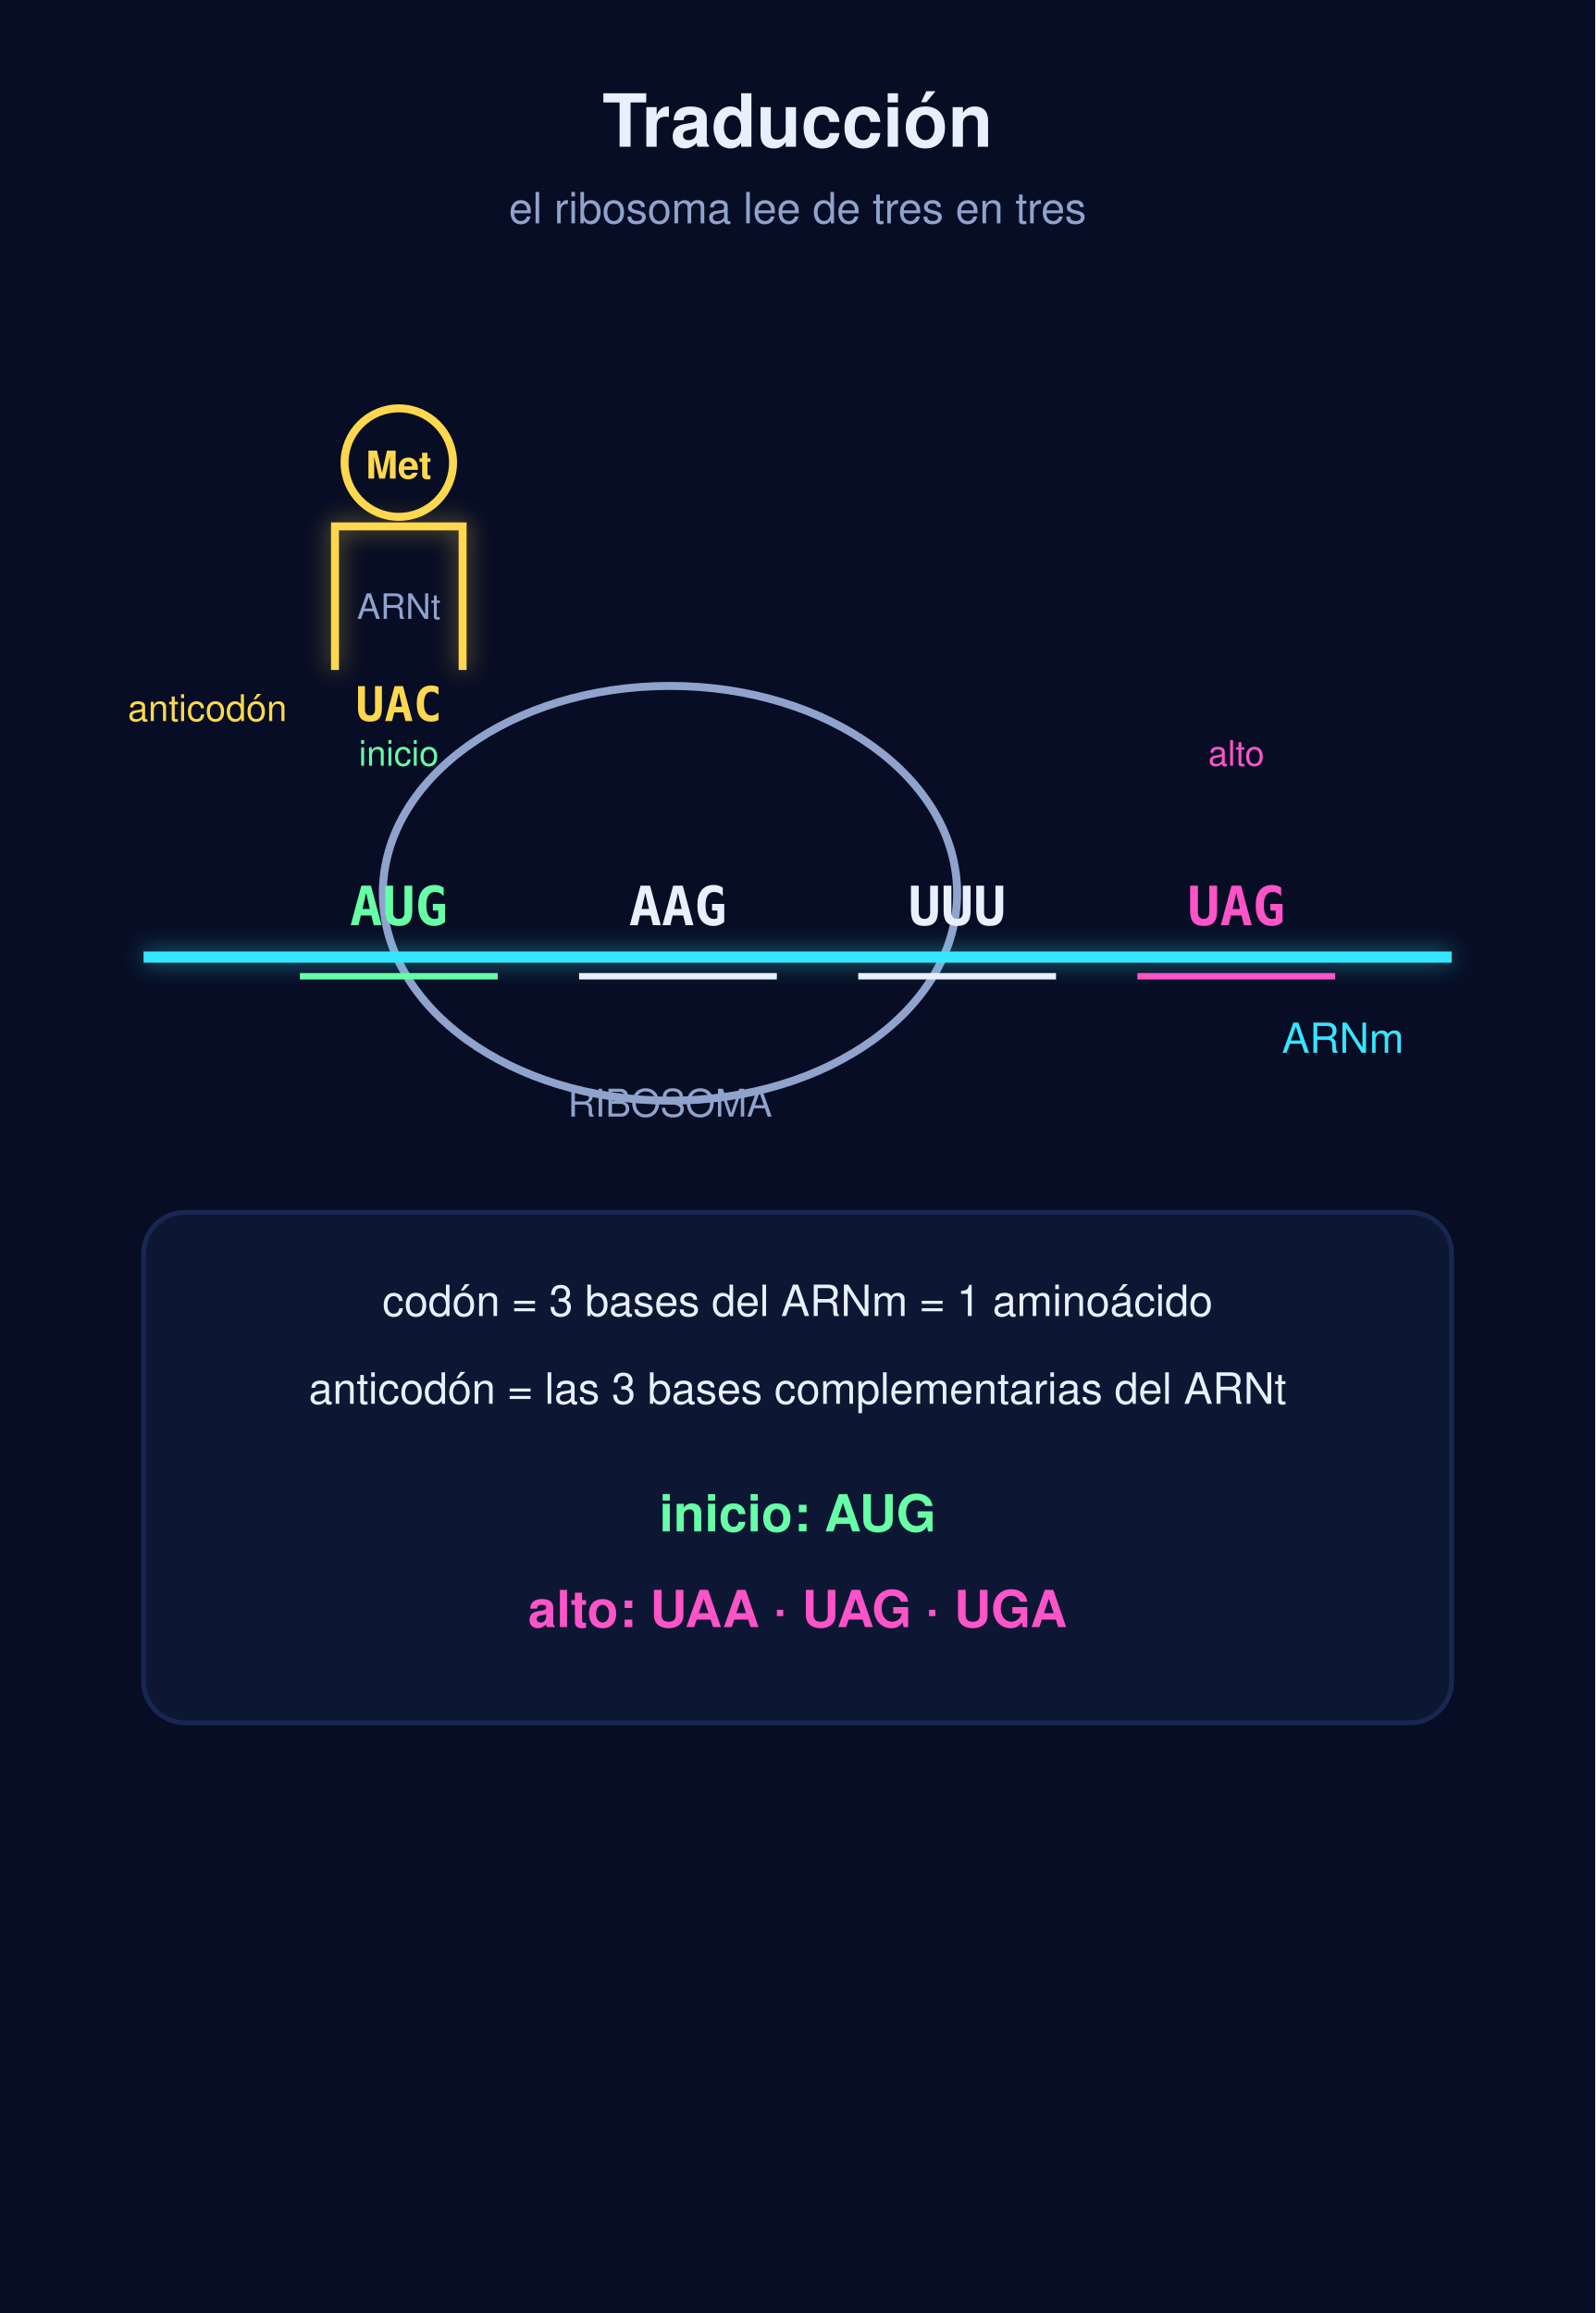
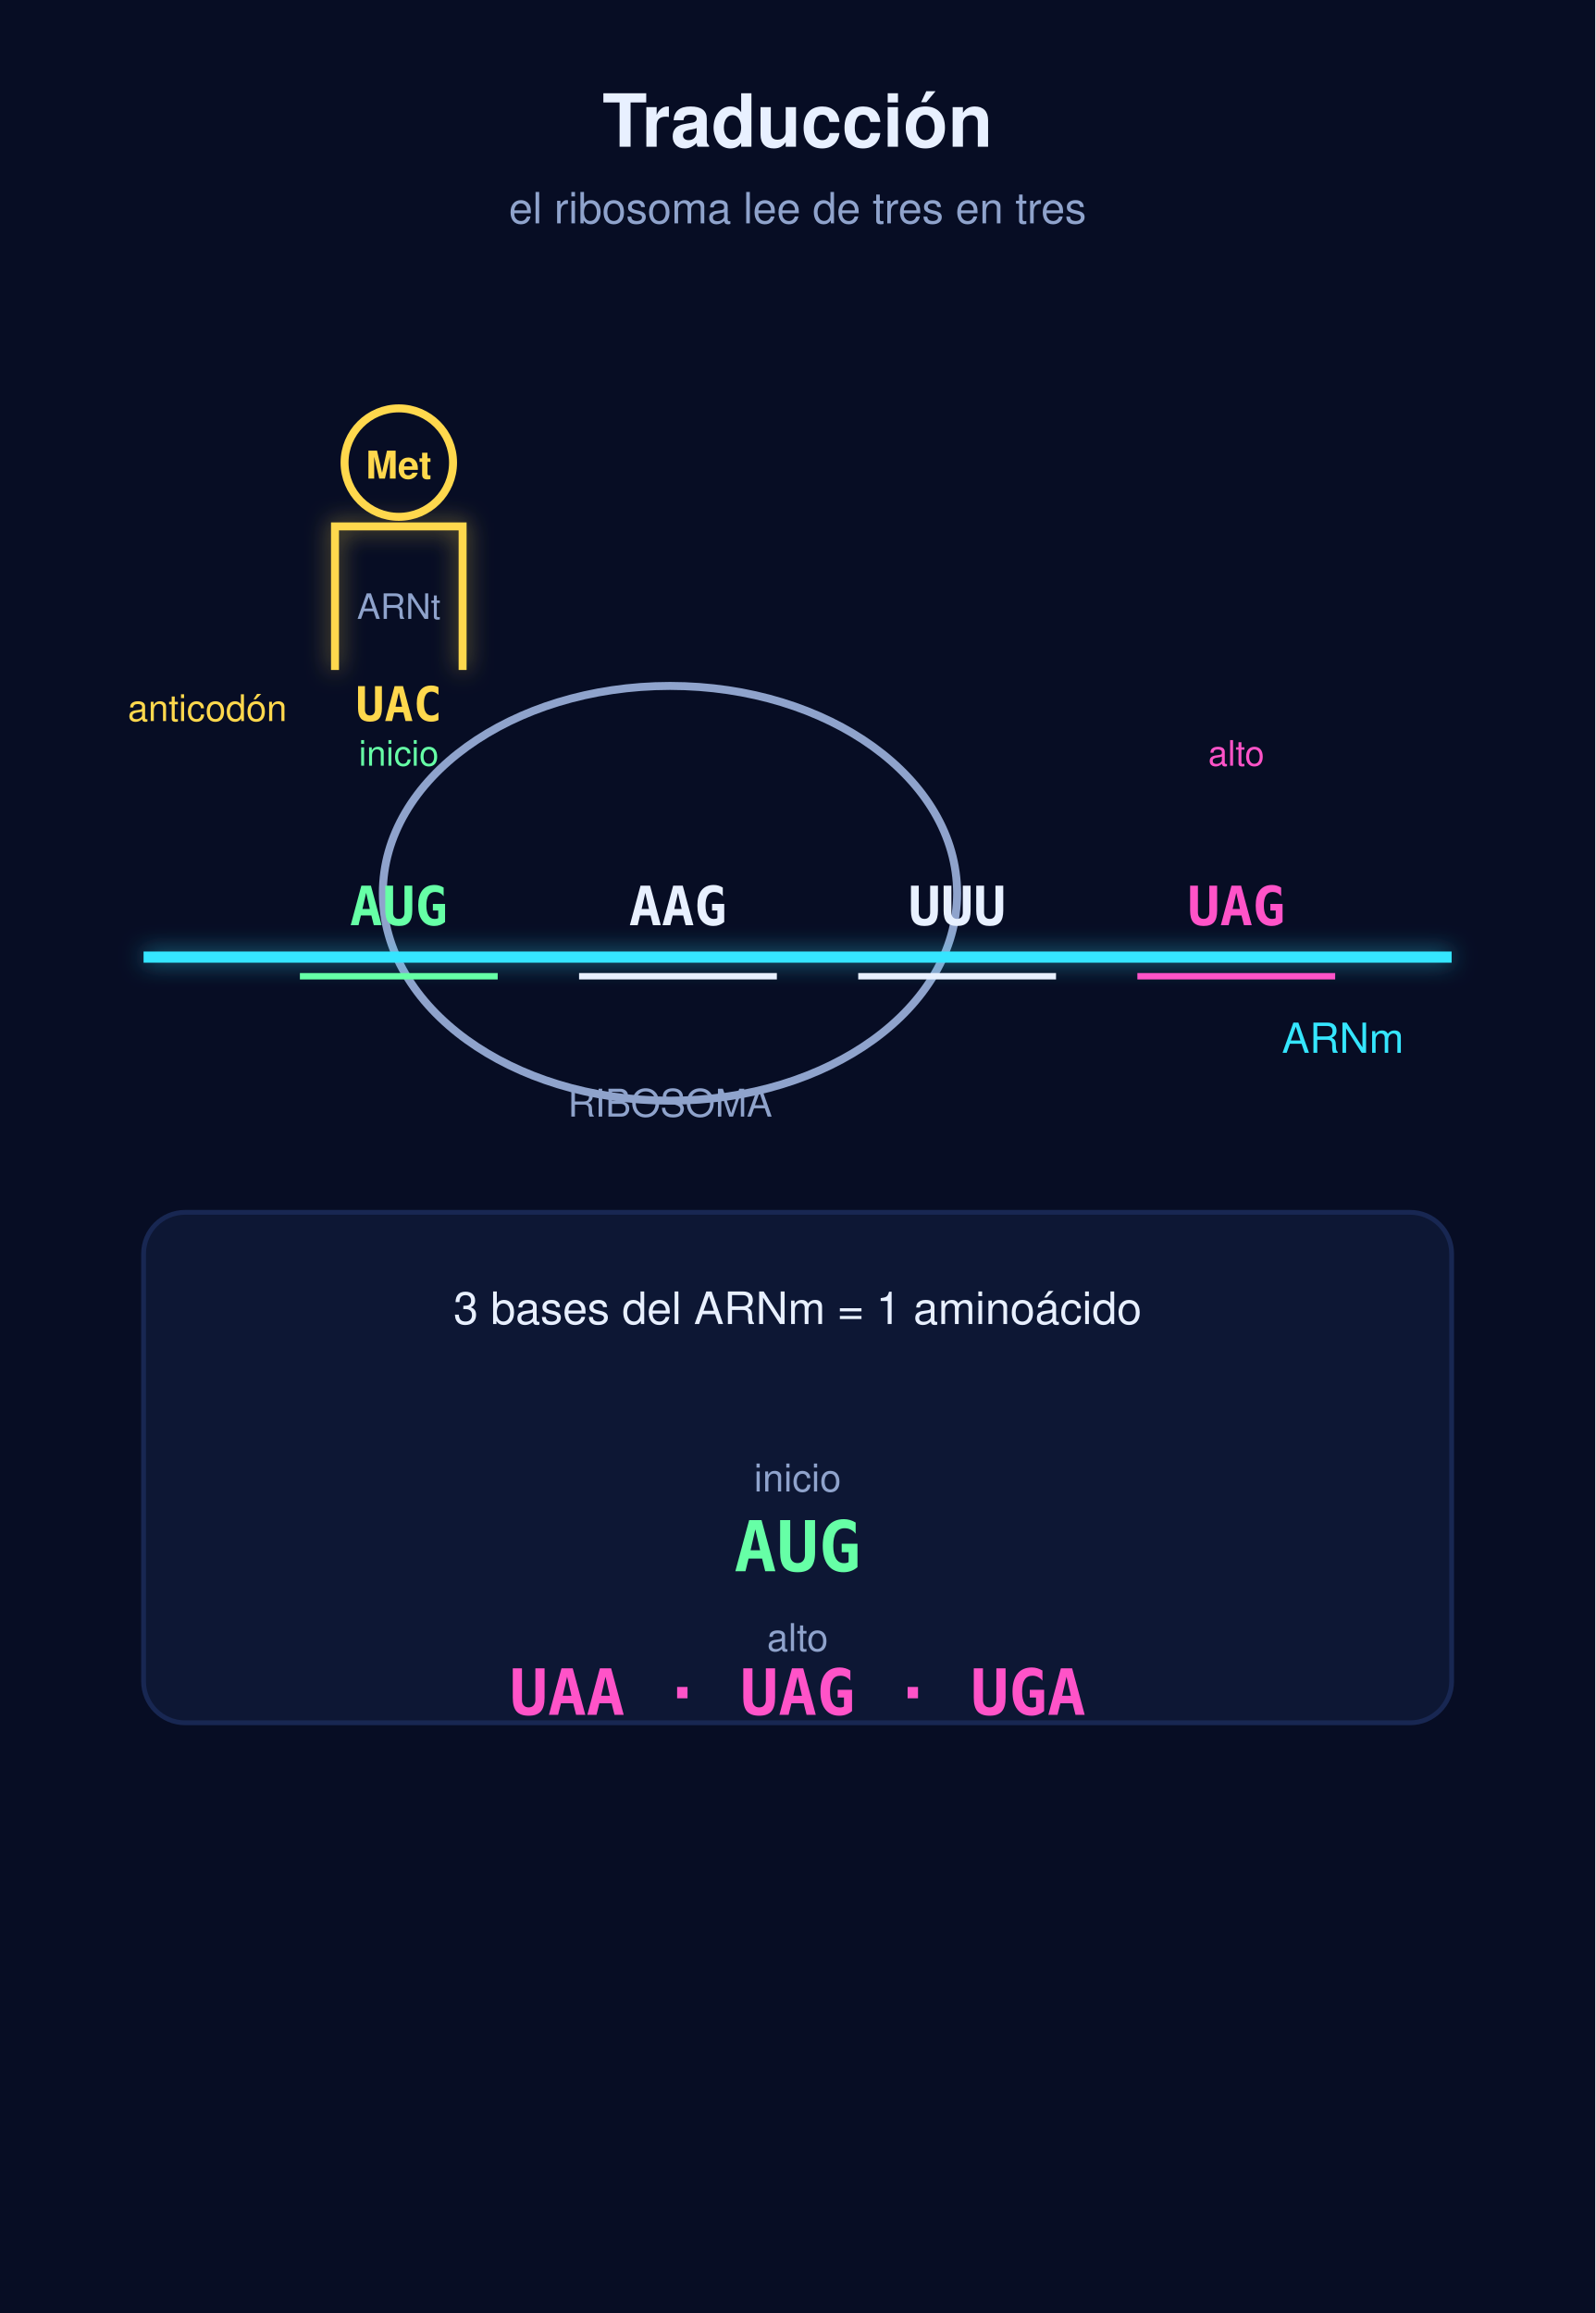
<svg xmlns="http://www.w3.org/2000/svg" viewBox="0 0 1000 1450" width="1000" height="1450">
  <defs>
    <filter id="g0" filterUnits="userSpaceOnUse" x="-200" y="-200" width="1600" height="2000">
      <feGaussianBlur stdDeviation="7" result="b" />
      <feFlood flood-color="#35e6ff" flood-opacity="0.55" />
      <feComposite in2="b" operator="in" />
      <feMerge>
        <feMergeNode />
        <feMergeNode in="SourceGraphic" />
      </feMerge>
    </filter>
    <filter id="g1" filterUnits="userSpaceOnUse" x="-200" y="-200" width="1600" height="2000">
      <feGaussianBlur stdDeviation="7" result="b" />
      <feFlood flood-color="#ff53c8" flood-opacity="0.55" />
      <feComposite in2="b" operator="in" />
      <feMerge>
        <feMergeNode />
        <feMergeNode in="SourceGraphic" />
      </feMerge>
    </filter>
    <filter id="g2" filterUnits="userSpaceOnUse" x="-200" y="-200" width="1600" height="2000">
      <feGaussianBlur stdDeviation="7" result="b" />
      <feFlood flood-color="#66ffa6" flood-opacity="0.55" />
      <feComposite in2="b" operator="in" />
      <feMerge>
        <feMergeNode />
        <feMergeNode in="SourceGraphic" />
      </feMerge>
    </filter>
    <filter id="g3" filterUnits="userSpaceOnUse" x="-200" y="-200" width="1600" height="2000">
      <feGaussianBlur stdDeviation="7" result="b" />
      <feFlood flood-color="#ffd84d" flood-opacity="0.55" />
      <feComposite in2="b" operator="in" />
      <feMerge>
        <feMergeNode />
        <feMergeNode in="SourceGraphic" />
      </feMerge>
    </filter>
    <filter id="g4" filterUnits="userSpaceOnUse" x="-200" y="-200" width="1600" height="2000">
      <feGaussianBlur stdDeviation="7" result="b" />
      <feFlood flood-color="#ff8a3d" flood-opacity="0.55" />
      <feComposite in2="b" operator="in" />
      <feMerge>
        <feMergeNode />
        <feMergeNode in="SourceGraphic" />
      </feMerge>
    </filter>
  </defs>
  <rect width="1000" height="1450" fill="#070d24" />
  <text x="500" y="92" font-family="ui-sans-serif,system-ui,-apple-system,Helvetica,Arial,sans-serif" font-size="46" fill="#e8f0ff" text-anchor="middle" font-weight="600">Traducción</text>
  <text x="500" y="140" font-family="ui-sans-serif,system-ui,-apple-system,Helvetica,Arial,sans-serif" font-size="27" fill="#8fa3cc" text-anchor="middle" font-weight="500">el ribosoma lee de tres en tres</text>
  <ellipse cx="420" cy="560" rx="180" ry="130" fill="none" stroke="#8fa3cc" stroke-width="5" />
  <text x="420" y="700" font-family="ui-sans-serif,system-ui,-apple-system,Helvetica,Arial,sans-serif" font-size="24" fill="#8fa3cc" text-anchor="middle" font-weight="500">RIBOSOMA</text>
  <line x1="90" y1="600" x2="910" y2="600" stroke="#35e6ff" stroke-width="7" filter="url(#g0)" />
  <text x="880" y="660" font-family="ui-sans-serif,system-ui,-apple-system,Helvetica,Arial,sans-serif" font-size="26" fill="#35e6ff" text-anchor="end" font-weight="500">ARNm</text>
  <text x="250" y="580" font-family="ui-monospace,Menlo,Consolas,monospace" font-size="34" fill="#66ffa6" text-anchor="middle" font-weight="700">AUG</text>
  <line x1="188" y1="612" x2="312" y2="612" stroke="#66ffa6" stroke-width="4" />
  <text x="425" y="580" font-family="ui-monospace,Menlo,Consolas,monospace" font-size="34" fill="#e8f0ff" text-anchor="middle" font-weight="700">AAG</text>
  <line x1="363" y1="612" x2="487" y2="612" stroke="#e8f0ff" stroke-width="4" />
  <text x="600" y="580" font-family="ui-monospace,Menlo,Consolas,monospace" font-size="34" fill="#e8f0ff" text-anchor="middle" font-weight="700">UUU</text>
  <line x1="538" y1="612" x2="662" y2="612" stroke="#e8f0ff" stroke-width="4" />
  <text x="775" y="580" font-family="ui-monospace,Menlo,Consolas,monospace" font-size="34" fill="#ff53c8" text-anchor="middle" font-weight="700">UAG</text>
  <line x1="713" y1="612" x2="837" y2="612" stroke="#ff53c8" stroke-width="4" />
  <text x="250" y="480" font-family="ui-sans-serif,system-ui,-apple-system,Helvetica,Arial,sans-serif" font-size="22" fill="#66ffa6" text-anchor="middle" font-weight="500">inicio</text>
  <text x="775" y="480" font-family="ui-sans-serif,system-ui,-apple-system,Helvetica,Arial,sans-serif" font-size="22" fill="#ff53c8" text-anchor="middle" font-weight="500">alto</text>
  <path d="M 210 420 L 210 330 L 290 330 L 290 420" fill="none" stroke="#ffd84d" stroke-width="5" filter="url(#g3)" />
  <circle cx="250" cy="290" r="34" fill="none" stroke="#ffd84d" stroke-width="5" />
  <text x="250" y="300" font-family="ui-sans-serif,system-ui,-apple-system,Helvetica,Arial,sans-serif" font-size="24" fill="#ffd84d" text-anchor="middle" font-weight="600">Met</text>
  <text x="250" y="452" font-family="ui-monospace,Menlo,Consolas,monospace" font-size="30" fill="#ffd84d" text-anchor="middle" font-weight="700">UAC</text>
  <text x="130" y="452" font-family="ui-sans-serif,system-ui,-apple-system,Helvetica,Arial,sans-serif" font-size="23" fill="#ffd84d" text-anchor="middle" font-weight="500">anticodón</text>
  <text x="250" y="388" font-family="ui-sans-serif,system-ui,-apple-system,Helvetica,Arial,sans-serif" font-size="22" fill="#8fa3cc" text-anchor="middle" font-weight="500">ARNt</text>
  <rect x="90" y="760" width="820" height="320" rx="26" fill="#0d1734" stroke="#182752" stroke-width="3" />
-   <text x="500" y="825" font-family="ui-sans-serif,system-ui,-apple-system,Helvetica,Arial,sans-serif" font-size="27" fill="#e8f0ff" text-anchor="middle" font-weight="500">codón = 3 bases del ARNm = 1 aminoácido</text>
-   <text x="500" y="880" font-family="ui-sans-serif,system-ui,-apple-system,Helvetica,Arial,sans-serif" font-size="27" fill="#e8f0ff" text-anchor="middle" font-weight="500">anticodón = las 3 bases complementarias del ARNt</text>
-   <text x="500" y="960" font-family="ui-sans-serif,system-ui,-apple-system,Helvetica,Arial,sans-serif" font-size="32" fill="#66ffa6" text-anchor="middle" font-weight="700">inicio: AUG</text>
-   <text x="500" y="1020" font-family="ui-sans-serif,system-ui,-apple-system,Helvetica,Arial,sans-serif" font-size="32" fill="#ff53c8" text-anchor="middle" font-weight="700">alto: UAA · UAG · UGA</text>
+   <text x="500" y="830" font-family="ui-sans-serif,system-ui,-apple-system,Helvetica,Arial,sans-serif" font-size="28" fill="#e8f0ff" text-anchor="middle" font-weight="500">3 bases del ARNm = 1 aminoácido</text>
+   <text x="500" y="935" font-family="ui-sans-serif,system-ui,-apple-system,Helvetica,Arial,sans-serif" font-size="24" fill="#8fa3cc" text-anchor="middle" font-weight="500">inicio</text>
+   <text x="500" y="985" font-family="ui-monospace,Menlo,Consolas,monospace" font-size="44" fill="#66ffa6" text-anchor="middle" font-weight="700">AUG</text>
+   <text x="500" y="1035" font-family="ui-sans-serif,system-ui,-apple-system,Helvetica,Arial,sans-serif" font-size="24" fill="#8fa3cc" text-anchor="middle" font-weight="500">alto</text>
+   <text x="500" y="1075" font-family="ui-monospace,Menlo,Consolas,monospace" font-size="40" fill="#ff53c8" text-anchor="middle" font-weight="700">UAA · UAG · UGA</text>
</svg>
